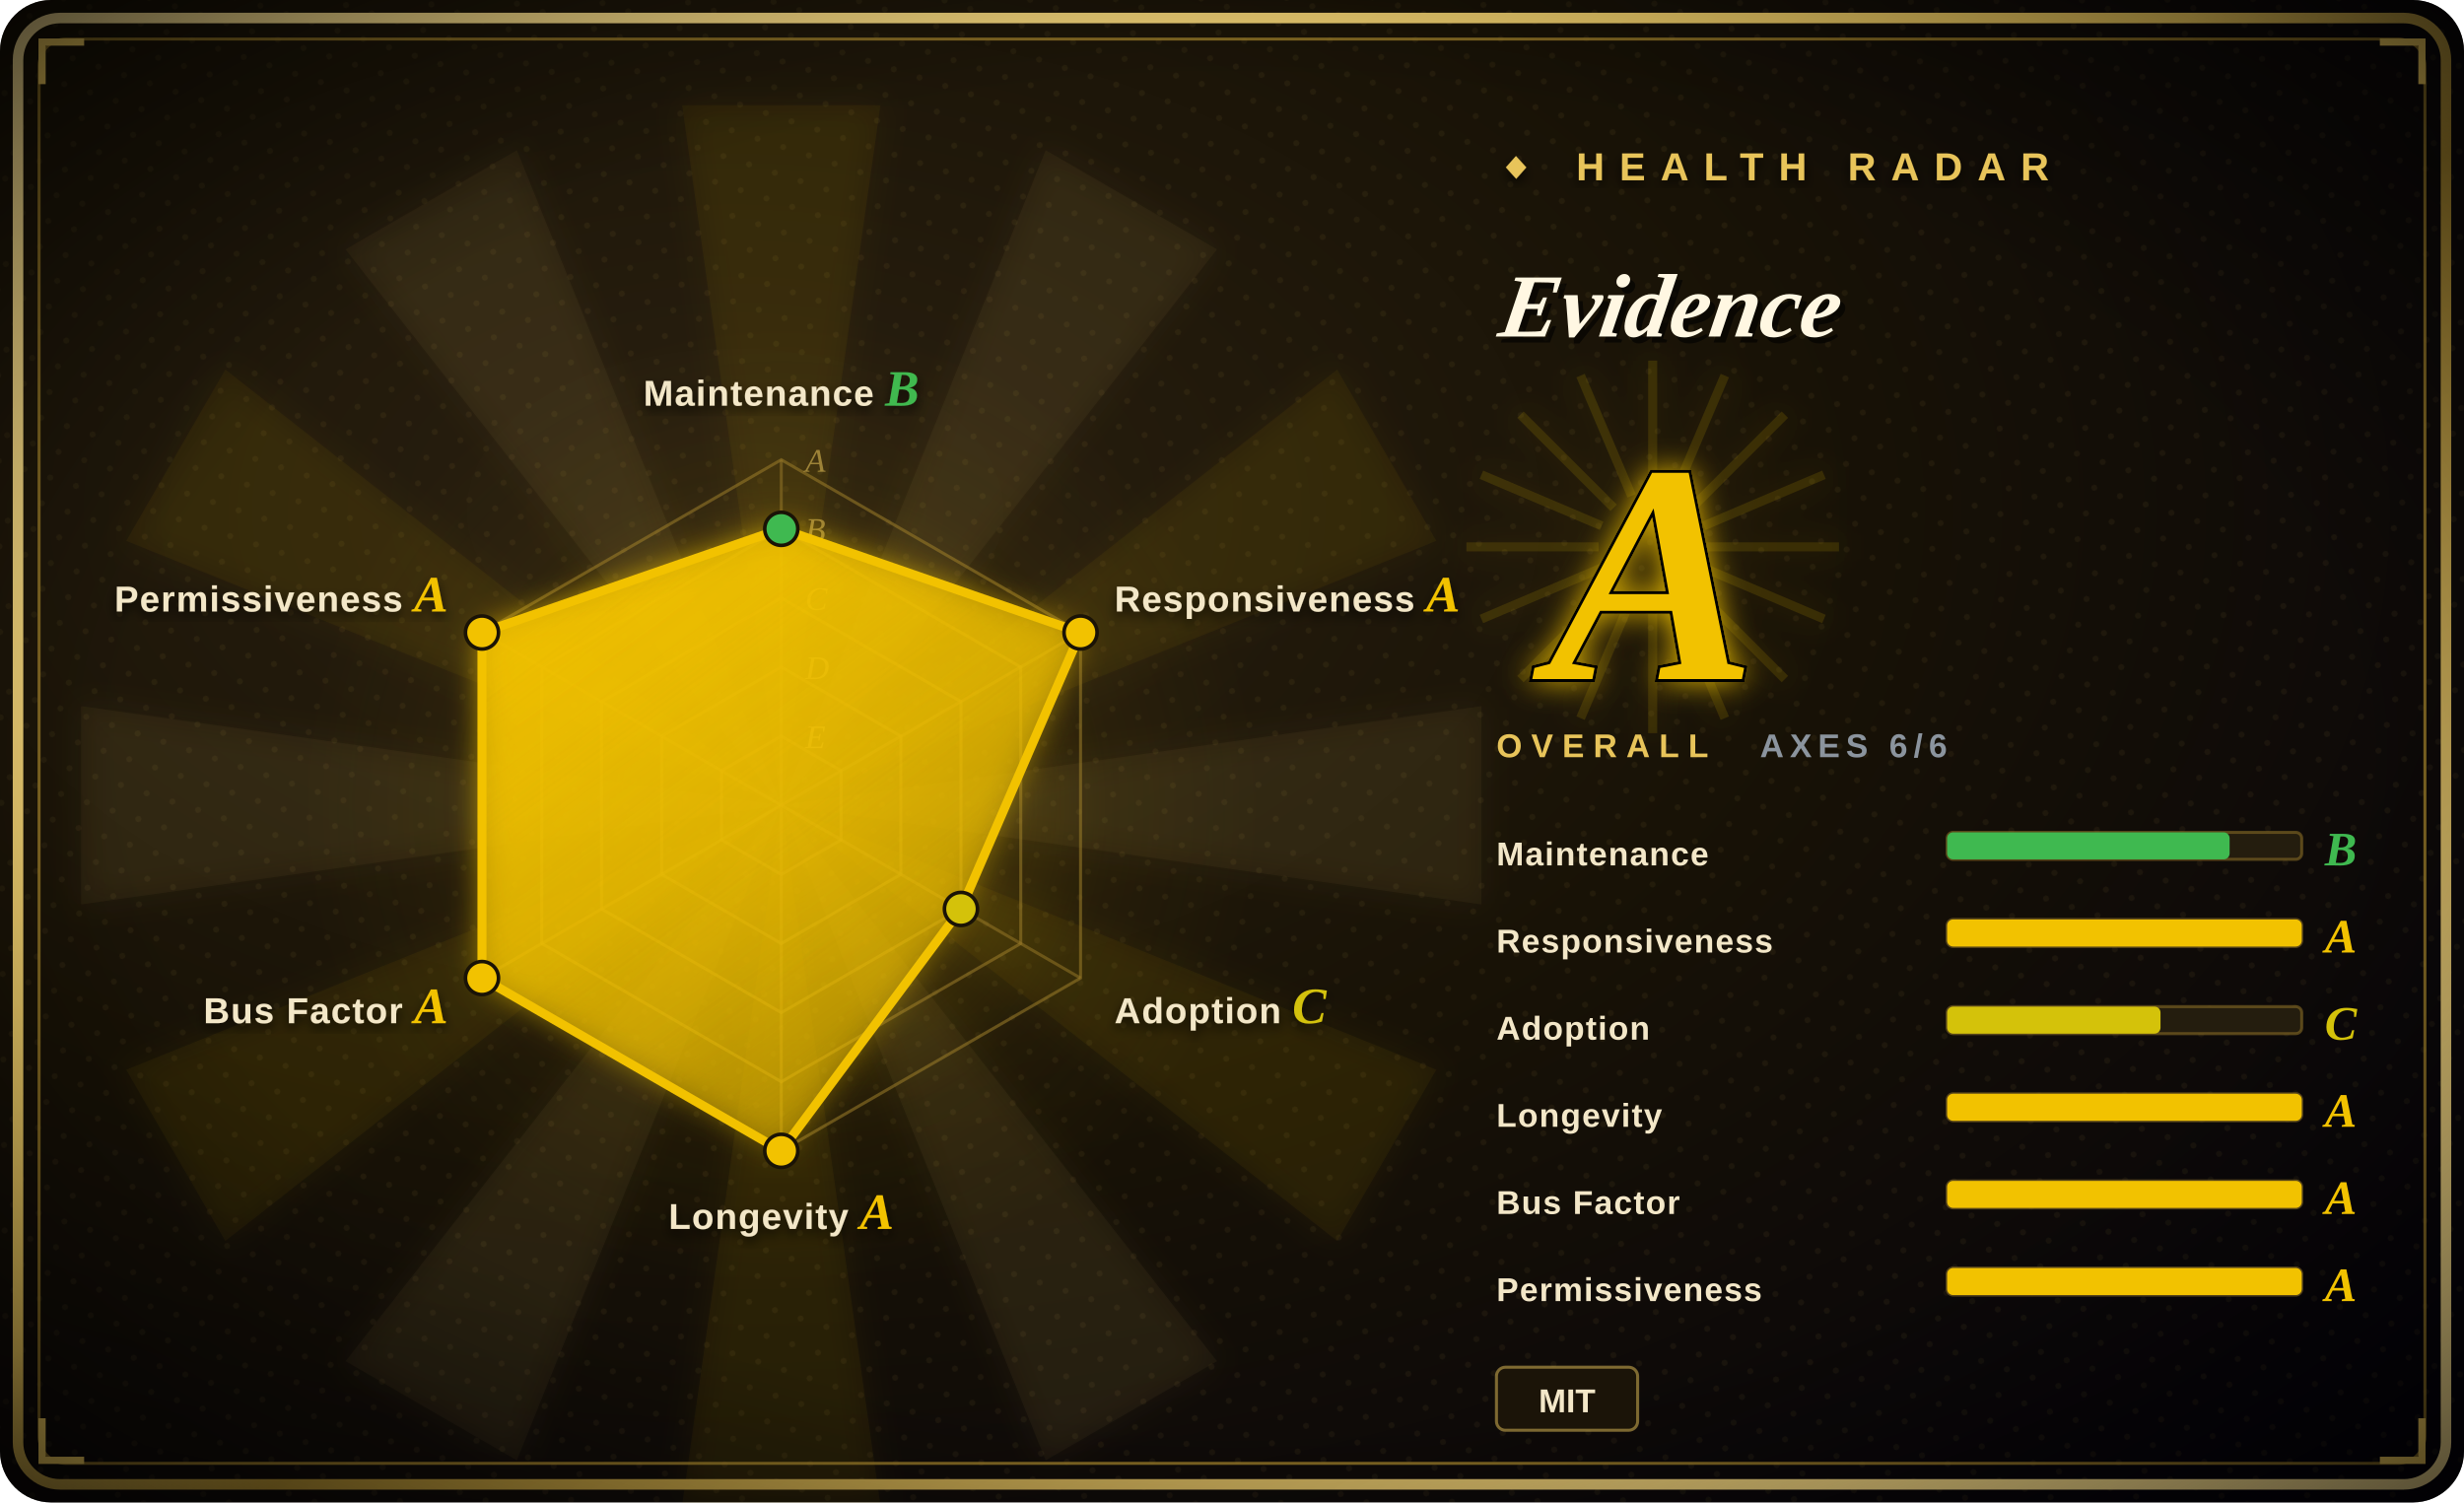
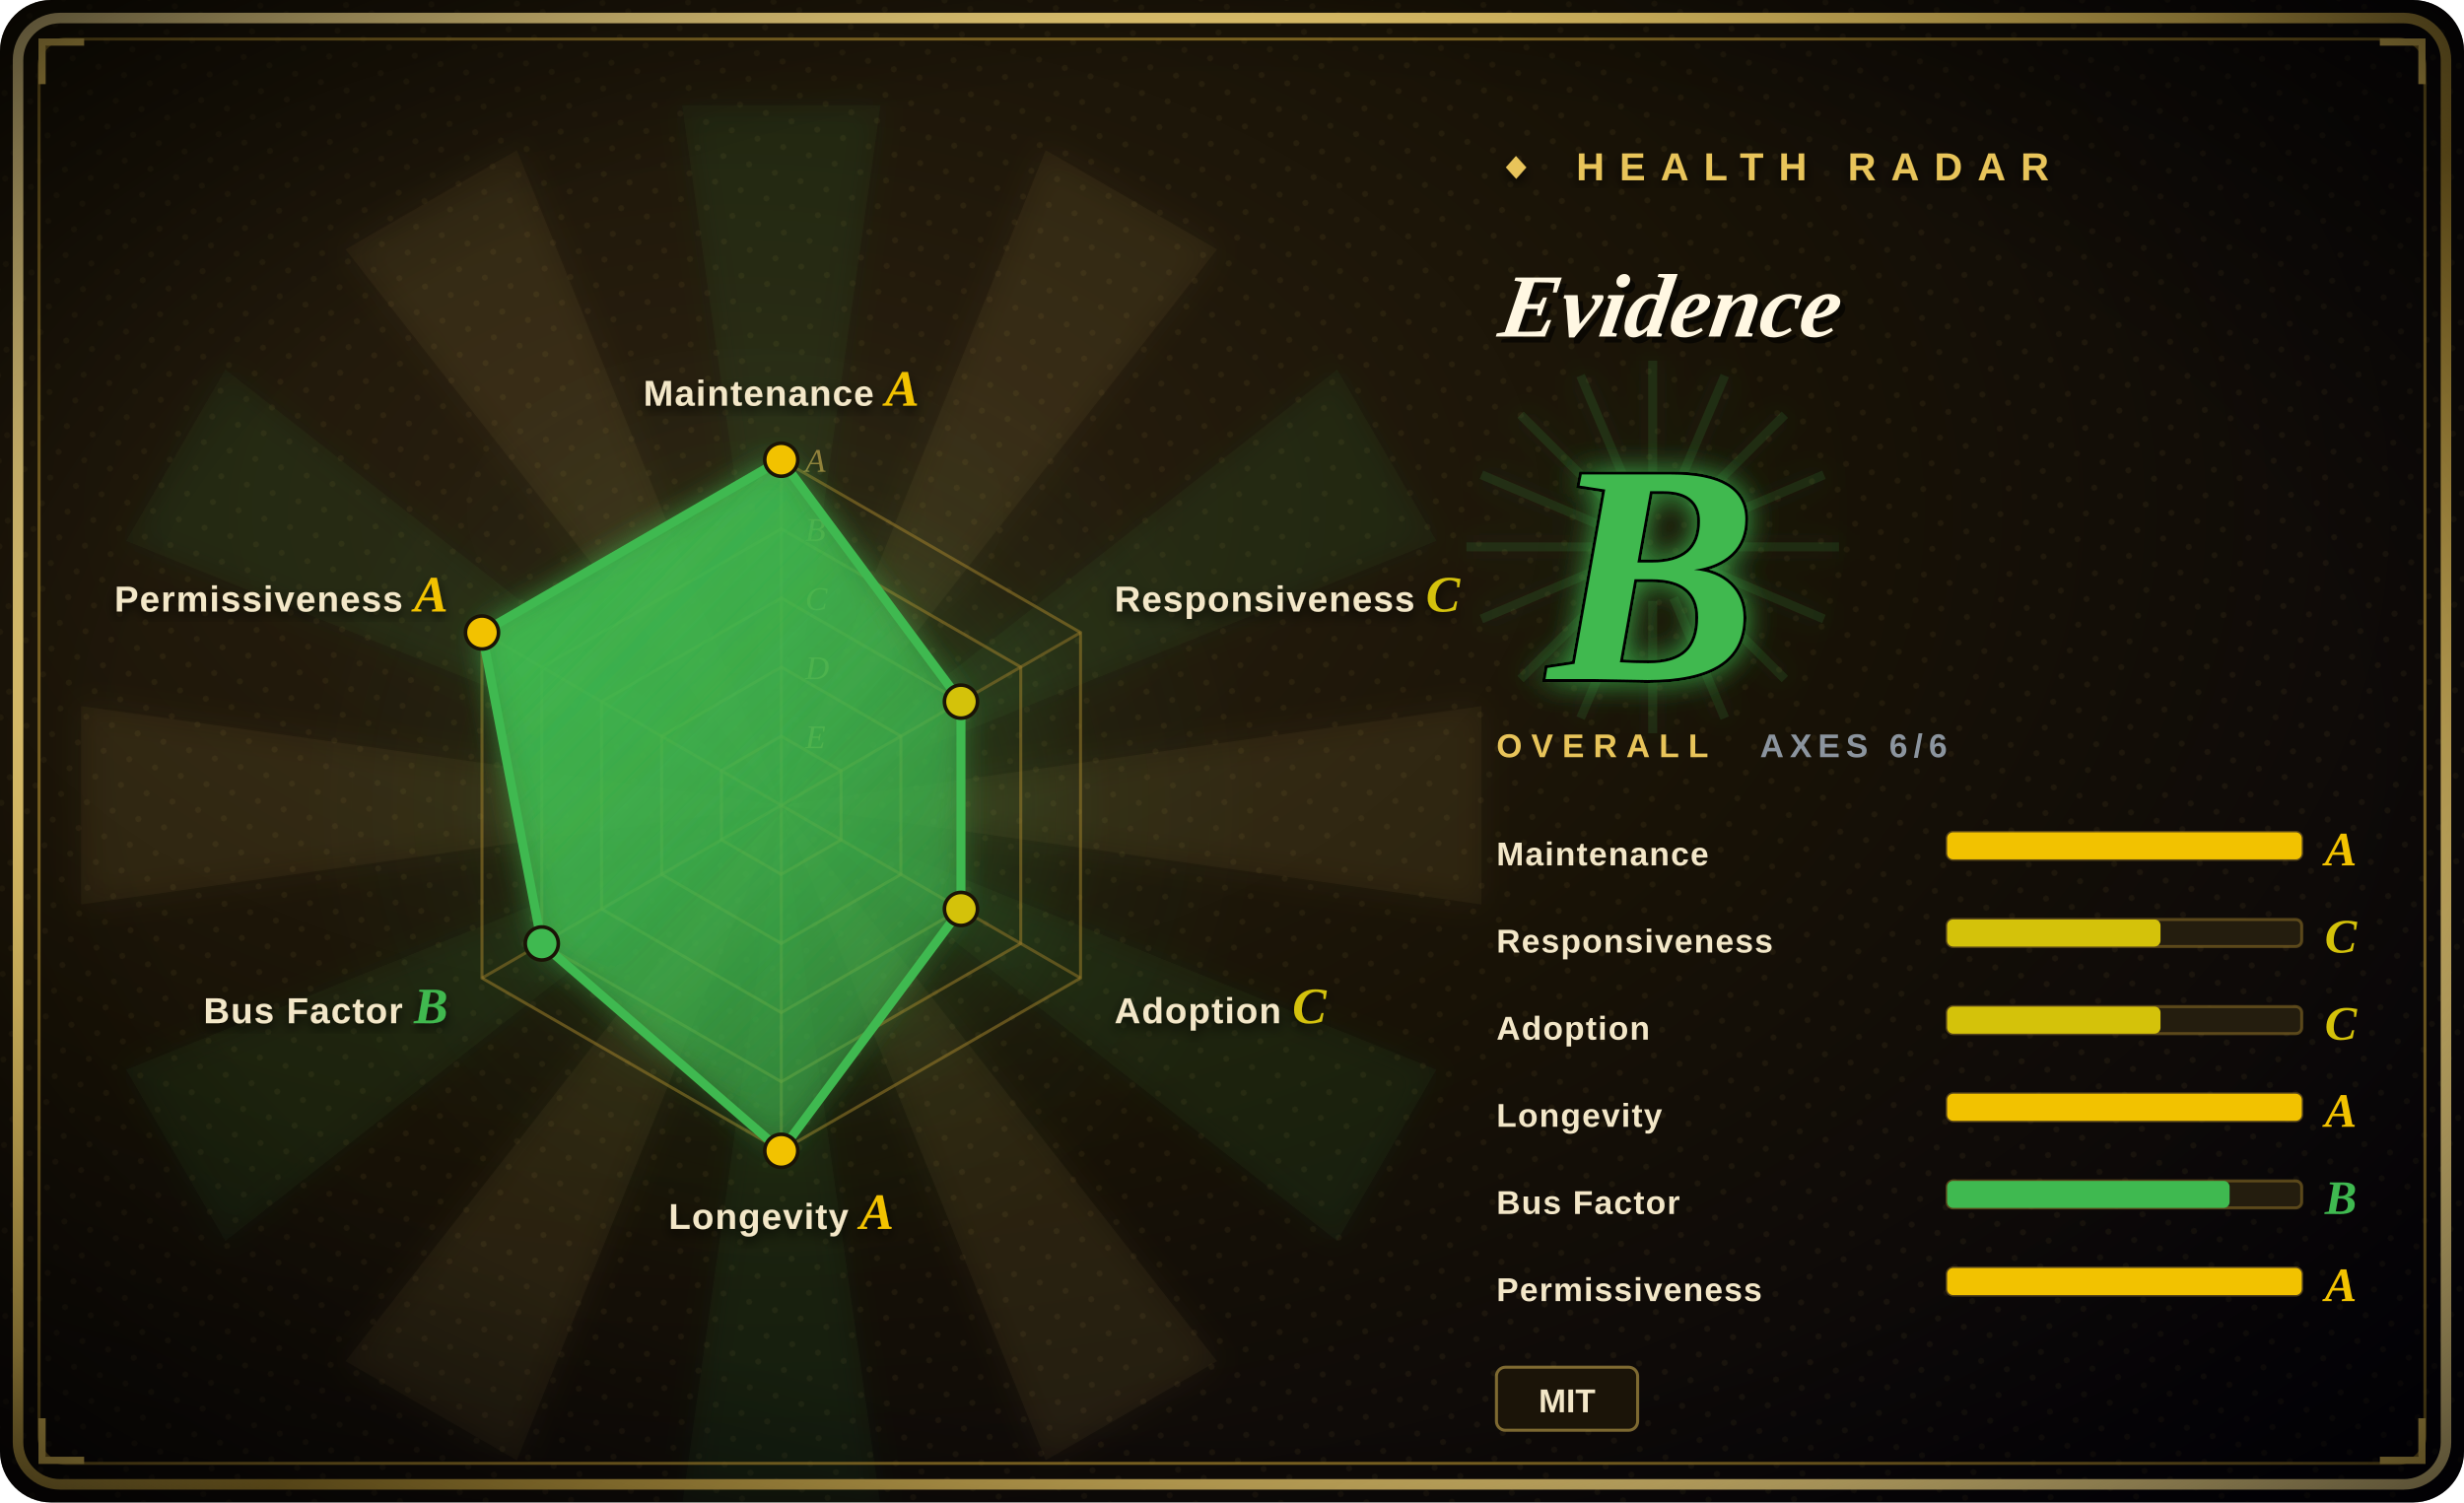
<svg xmlns="http://www.w3.org/2000/svg" width="820" height="500" viewBox="0 0 820 500">
  <defs>
    <radialGradient id="bg" cx="30%" cy="34%" r="90%">
      <stop offset="0%" stop-color="#2a2010" />
      <stop offset="48%" stop-color="#181206" />
      <stop offset="100%" stop-color="#05030a" />
    </radialGradient>
    <radialGradient id="vig" cx="50%" cy="50%" r="72%">
      <stop offset="62%" stop-color="#000000" stop-opacity="0" />
      <stop offset="100%" stop-color="#000000" stop-opacity="0.72" />
    </radialGradient>
    <linearGradient id="frame" x1="0" y1="0" x2="1" y2="1">
      <stop offset="0%" stop-color="#f6dd92" />
      <stop offset="45%" stop-color="#E8C45A" />
      <stop offset="55%" stop-color="#9c7d2a" />
      <stop offset="100%" stop-color="#f6dd92" />
    </linearGradient>
    <linearGradient id="poly" x1="0" y1="0" x2="0.7" y2="1">
-       <stop offset="0%" stop-color="#F2C200" stop-opacity="0.92" />
-       <stop offset="100%" stop-color="#F2C200" stop-opacity="0.34" />
+       <stop offset="0%" stop-color="#3FB950" stop-opacity="0.92" />
+       <stop offset="100%" stop-color="#3FB950" stop-opacity="0.34" />
    </linearGradient>
    <radialGradient id="halo" cx="50%" cy="50%" r="50%">
-       <stop offset="0%" stop-color="#F2C200" stop-opacity="0.34" />
-       <stop offset="68%" stop-color="#F2C200" stop-opacity="0.04" />
-       <stop offset="100%" stop-color="#F2C200" stop-opacity="0" />
+       <stop offset="0%" stop-color="#3FB950" stop-opacity="0.34" />
+       <stop offset="68%" stop-color="#3FB950" stop-opacity="0.04" />
+       <stop offset="100%" stop-color="#3FB950" stop-opacity="0" />
    </radialGradient>
    <filter id="glow" x="-60%" y="-60%" width="220%" height="220%">
      <feGaussianBlur stdDeviation="5" result="b" />
      <feMerge>
        <feMergeNode in="b" />
        <feMergeNode in="SourceGraphic" />
      </feMerge>
    </filter>
    <filter id="soft" x="-30%" y="-30%" width="160%" height="160%">
      <feDropShadow dx="0" dy="2" stdDeviation="2" flood-color="#000" flood-opacity="0.7" />
    </filter>
    <pattern id="halftone" width="9" height="9" patternUnits="userSpaceOnUse" patternTransform="rotate(18)">
      <circle cx="2" cy="2" r="1" fill="#E8C45A" fill-opacity="0.06" />
    </pattern>
  </defs>
  <rect width="820" height="500" rx="17" fill="url(#bg)" />
  <rect width="820" height="500" rx="17" fill="url(#halftone)" />
  <g opacity="0.5" filter="url(#glow)">
    <path d="M260,268 L493,235 L493,301 Z" fill="#E8C45A" fill-opacity="0.10" />
-     <path d="M260,268 L478,356 L445,413 Z" fill="#F2C200" fill-opacity="0.10" />
+     <path d="M260,268 L478,356 L445,413 Z" fill="#3FB950" fill-opacity="0.10" />
    <path d="M260,268 L405,453 L348,486 Z" fill="#E8C45A" fill-opacity="0.10" />
-     <path d="M260,268 L293,501 L227,501 Z" fill="#F2C200" fill-opacity="0.10" />
+     <path d="M260,268 L293,501 L227,501 Z" fill="#3FB950" fill-opacity="0.10" />
    <path d="M260,268 L172,486 L115,453 Z" fill="#E8C45A" fill-opacity="0.10" />
-     <path d="M260,268 L75,413 L42,356 Z" fill="#F2C200" fill-opacity="0.10" />
+     <path d="M260,268 L75,413 L42,356 Z" fill="#3FB950" fill-opacity="0.10" />
    <path d="M260,268 L27,301 L27,235 Z" fill="#E8C45A" fill-opacity="0.10" />
-     <path d="M260,268 L42,180 L75,123 Z" fill="#F2C200" fill-opacity="0.10" />
+     <path d="M260,268 L42,180 L75,123 Z" fill="#3FB950" fill-opacity="0.10" />
    <path d="M260,268 L115,83 L172,50 Z" fill="#E8C45A" fill-opacity="0.10" />
-     <path d="M260,268 L227,35 L293,35 Z" fill="#F2C200" fill-opacity="0.10" />
+     <path d="M260,268 L227,35 L293,35 Z" fill="#3FB950" fill-opacity="0.10" />
    <path d="M260,268 L348,50 L405,83 Z" fill="#E8C45A" fill-opacity="0.10" />
-     <path d="M260,268 L445,123 L478,180 Z" fill="#F2C200" fill-opacity="0.10" />
+     <path d="M260,268 L445,123 L478,180 Z" fill="#3FB950" fill-opacity="0.10" />
  </g>
  <circle cx="260" cy="268" r="161" fill="url(#halo)" />
  <rect x="6" y="6" width="808" height="488" rx="14" fill="none" stroke="url(#frame)" stroke-width="3.5" />
  <rect x="13" y="13" width="794" height="474" rx="9" fill="none" stroke="#9c7d2a" stroke-width="1" stroke-opacity="0.8" />
  <path d="M14,28 L14,14 L28,14" fill="none" stroke="#E8C45A" stroke-width="2.4" />
  <path d="M806,28 L806,14 L792,14" fill="none" stroke="#E8C45A" stroke-width="2.4" />
  <path d="M14,472 L14,486 L28,486" fill="none" stroke="#E8C45A" stroke-width="2.4" />
  <path d="M806,472 L806,486 L792,486" fill="none" stroke="#E8C45A" stroke-width="2.4" />
  <rect width="820" height="500" rx="17" fill="url(#vig)" />
  <polygon points="260.0,153.0 359.6,210.5 359.6,325.5 260.0,383.0 160.4,325.5 160.4,210.5" fill="none" stroke="#9c7d2a" stroke-opacity="0.55" stroke-width="1" />
  <polygon points="260.0,176.0 339.7,222.0 339.7,314.0 260.0,360.0 180.3,314.0 180.3,222.0" fill="none" stroke="#9c7d2a" stroke-opacity="0.55" stroke-width="1" />
  <polygon points="260.0,199.0 319.8,233.5 319.8,302.5 260.0,337.0 200.2,302.5 200.2,233.5" fill="none" stroke="#9c7d2a" stroke-opacity="0.55" stroke-width="1" />
  <polygon points="260.0,222.0 299.8,245.0 299.8,291.0 260.0,314.0 220.2,291.0 220.2,245.0" fill="none" stroke="#9c7d2a" stroke-opacity="0.55" stroke-width="1" />
  <polygon points="260.0,245.0 279.9,256.5 279.9,279.5 260.0,291.0 240.1,279.5 240.1,256.5" fill="none" stroke="#9c7d2a" stroke-opacity="0.55" stroke-width="1" />
  <line x1="260" y1="268" x2="260.0" y2="153.0" stroke="#9c7d2a" stroke-opacity="0.5" stroke-width="1" />
  <line x1="260" y1="268" x2="359.6" y2="210.5" stroke="#9c7d2a" stroke-opacity="0.5" stroke-width="1" />
  <line x1="260" y1="268" x2="359.6" y2="325.5" stroke="#9c7d2a" stroke-opacity="0.5" stroke-width="1" />
  <line x1="260" y1="268" x2="260.0" y2="383.0" stroke="#9c7d2a" stroke-opacity="0.5" stroke-width="1" />
  <line x1="260" y1="268" x2="160.4" y2="325.5" stroke="#9c7d2a" stroke-opacity="0.5" stroke-width="1" />
  <line x1="260" y1="268" x2="160.4" y2="210.5" stroke="#9c7d2a" stroke-opacity="0.5" stroke-width="1" />
  <text x="268" y="157.0" font-size="11" font-style="italic" fill="#E8C45A" fill-opacity="0.55" font-family="'Georgia','Times New Roman',serif">A</text>
  <text x="268" y="180.0" font-size="11" font-style="italic" fill="#E8C45A" fill-opacity="0.55" font-family="'Georgia','Times New Roman',serif">B</text>
  <text x="268" y="203.0" font-size="11" font-style="italic" fill="#E8C45A" fill-opacity="0.55" font-family="'Georgia','Times New Roman',serif">C</text>
  <text x="268" y="226.0" font-size="11" font-style="italic" fill="#E8C45A" fill-opacity="0.55" font-family="'Georgia','Times New Roman',serif">D</text>
  <text x="268" y="249.0" font-size="11" font-style="italic" fill="#E8C45A" fill-opacity="0.55" font-family="'Georgia','Times New Roman',serif">E</text>
-   <polygon points="260.0,176.0 359.6,210.5 319.8,302.5 260.0,383.0 160.4,325.5 160.4,210.5" fill="url(#poly)" filter="url(#glow)" />
-   <line x1="260.0" y1="176.0" x2="359.6" y2="210.5" stroke="#F2C200" stroke-width="3" />
-   <line x1="359.6" y1="210.5" x2="319.8" y2="302.5" stroke="#F2C200" stroke-width="3" />
-   <line x1="319.8" y1="302.5" x2="260.0" y2="383.0" stroke="#F2C200" stroke-width="3" />
-   <line x1="260.0" y1="383.0" x2="160.4" y2="325.5" stroke="#F2C200" stroke-width="3" />
-   <line x1="160.4" y1="325.5" x2="160.4" y2="210.5" stroke="#F2C200" stroke-width="3" />
-   <line x1="160.4" y1="210.5" x2="260.0" y2="176.0" stroke="#F2C200" stroke-width="3" />
-   <circle cx="260.0" cy="176.0" r="5.5" fill="#3FB950" stroke="#1a1306" stroke-width="1.2" />
-   <circle cx="359.6" cy="210.5" r="5.5" fill="#F2C200" stroke="#1a1306" stroke-width="1.2" />
+   <polygon points="260.0,153.0 319.8,233.5 319.8,302.5 260.0,383.0 180.3,314.0 160.4,210.5" fill="url(#poly)" filter="url(#glow)" />
+   <line x1="260.0" y1="153.0" x2="319.8" y2="233.5" stroke="#3FB950" stroke-width="3" />
+   <line x1="319.8" y1="233.5" x2="319.8" y2="302.5" stroke="#3FB950" stroke-width="3" />
+   <line x1="319.8" y1="302.5" x2="260.0" y2="383.0" stroke="#3FB950" stroke-width="3" />
+   <line x1="260.0" y1="383.0" x2="180.3" y2="314.0" stroke="#3FB950" stroke-width="3" />
+   <line x1="180.3" y1="314.0" x2="160.4" y2="210.5" stroke="#3FB950" stroke-width="3" />
+   <line x1="160.4" y1="210.5" x2="260.0" y2="153.0" stroke="#3FB950" stroke-width="3" />
+   <circle cx="260.0" cy="153.0" r="5.5" fill="#F2C200" stroke="#1a1306" stroke-width="1.2" />
+   <circle cx="319.8" cy="233.5" r="5.5" fill="#D4C20A" stroke="#1a1306" stroke-width="1.2" />
  <circle cx="319.8" cy="302.5" r="5.5" fill="#D4C20A" stroke="#1a1306" stroke-width="1.2" />
  <circle cx="260.0" cy="383.0" r="5.5" fill="#F2C200" stroke="#1a1306" stroke-width="1.2" />
-   <circle cx="160.4" cy="325.5" r="5.5" fill="#F2C200" stroke="#1a1306" stroke-width="1.2" />
+   <circle cx="180.3" cy="314.0" r="5.5" fill="#3FB950" stroke="#1a1306" stroke-width="1.2" />
  <circle cx="160.4" cy="210.5" r="5.5" fill="#F2C200" stroke="#1a1306" stroke-width="1.2" />
-   <text x="260.0" y="135.0" font-size="12" font-weight="900" fill="#f3e7c8" text-anchor="middle" font-family="'Arial Black','Helvetica Neue',Arial,sans-serif" letter-spacing="0.4" filter="url(#soft)">Maintenance <tspan fill="#3FB950" font-family="'Georgia','Times New Roman',serif" font-style="italic" font-size="17">B</tspan>
+   <text x="260.0" y="135.0" font-size="12" font-weight="900" fill="#f3e7c8" text-anchor="middle" font-family="'Arial Black','Helvetica Neue',Arial,sans-serif" letter-spacing="0.4" filter="url(#soft)">Maintenance <tspan fill="#F2C200" font-family="'Georgia','Times New Roman',serif" font-style="italic" font-size="17">A</tspan>
  </text>
-   <text x="370.9" y="203.5" font-size="12" font-weight="900" fill="#f3e7c8" text-anchor="start" font-family="'Arial Black','Helvetica Neue',Arial,sans-serif" letter-spacing="0.4" filter="url(#soft)">Responsiveness <tspan fill="#F2C200" font-family="'Georgia','Times New Roman',serif" font-style="italic" font-size="17">A</tspan>
+   <text x="370.9" y="203.5" font-size="12" font-weight="900" fill="#f3e7c8" text-anchor="start" font-family="'Arial Black','Helvetica Neue',Arial,sans-serif" letter-spacing="0.4" filter="url(#soft)">Responsiveness <tspan fill="#D4C20A" font-family="'Georgia','Times New Roman',serif" font-style="italic" font-size="17">C</tspan>
  </text>
  <text x="370.9" y="340.5" font-size="12" font-weight="900" fill="#f3e7c8" text-anchor="start" font-family="'Arial Black','Helvetica Neue',Arial,sans-serif" letter-spacing="0.4" filter="url(#soft)">Adoption <tspan fill="#D4C20A" font-family="'Georgia','Times New Roman',serif" font-style="italic" font-size="17">C</tspan>
  </text>
  <text x="260.0" y="409.0" font-size="12" font-weight="900" fill="#f3e7c8" text-anchor="middle" font-family="'Arial Black','Helvetica Neue',Arial,sans-serif" letter-spacing="0.4" filter="url(#soft)">Longevity <tspan fill="#F2C200" font-family="'Georgia','Times New Roman',serif" font-style="italic" font-size="17">A</tspan>
  </text>
-   <text x="149.1" y="340.5" font-size="12" font-weight="900" fill="#f3e7c8" text-anchor="end" font-family="'Arial Black','Helvetica Neue',Arial,sans-serif" letter-spacing="0.4" filter="url(#soft)">Bus Factor <tspan fill="#F2C200" font-family="'Georgia','Times New Roman',serif" font-style="italic" font-size="17">A</tspan>
+   <text x="149.1" y="340.5" font-size="12" font-weight="900" fill="#f3e7c8" text-anchor="end" font-family="'Arial Black','Helvetica Neue',Arial,sans-serif" letter-spacing="0.4" filter="url(#soft)">Bus Factor <tspan fill="#3FB950" font-family="'Georgia','Times New Roman',serif" font-style="italic" font-size="17">B</tspan>
  </text>
  <text x="149.1" y="203.5" font-size="12" font-weight="900" fill="#f3e7c8" text-anchor="end" font-family="'Arial Black','Helvetica Neue',Arial,sans-serif" letter-spacing="0.4" filter="url(#soft)">Permissiveness <tspan fill="#F2C200" font-family="'Georgia','Times New Roman',serif" font-style="italic" font-size="17">A</tspan>
  </text>
  <text x="498" y="60" font-size="13" letter-spacing="5" fill="#E8C45A" font-weight="900" font-family="'Arial Black','Helvetica Neue',Arial,sans-serif" filter="url(#soft)">◆ HEALTH RADAR</text>
  <g transform="translate(498,112) skewX(-9)">
    <text x="2" y="2" font-size="30" font-weight="900" font-style="italic" fill="#000" fill-opacity="0.6" font-family="'Georgia','Times New Roman',serif">Evidence</text>
    <text x="0" y="0" font-size="30" font-weight="900" font-style="italic" fill="#fff7e2" font-family="'Georgia','Times New Roman',serif">Evidence</text>
  </g>
  <line x1="498" y1="124" x2="648" y2="124" stroke="url(#frame)" stroke-width="2" />
  <g opacity="0.85" filter="url(#glow)">
-     <line x1="568" y1="182" x2="612" y2="182" stroke="#F2C200" stroke-opacity="0.16" stroke-width="3" />
-     <line x1="567" y1="189" x2="607" y2="206" stroke="#F2C200" stroke-opacity="0.16" stroke-width="3" />
-     <line x1="563" y1="195" x2="594" y2="226" stroke="#F2C200" stroke-opacity="0.16" stroke-width="3" />
-     <line x1="557" y1="199" x2="574" y2="239" stroke="#F2C200" stroke-opacity="0.16" stroke-width="3" />
-     <line x1="550" y1="200" x2="550" y2="244" stroke="#F2C200" stroke-opacity="0.16" stroke-width="3" />
-     <line x1="543" y1="199" x2="526" y2="239" stroke="#F2C200" stroke-opacity="0.16" stroke-width="3" />
-     <line x1="537" y1="195" x2="506" y2="226" stroke="#F2C200" stroke-opacity="0.16" stroke-width="3" />
-     <line x1="533" y1="189" x2="493" y2="206" stroke="#F2C200" stroke-opacity="0.16" stroke-width="3" />
-     <line x1="532" y1="182" x2="488" y2="182" stroke="#F2C200" stroke-opacity="0.16" stroke-width="3" />
-     <line x1="533" y1="175" x2="493" y2="158" stroke="#F2C200" stroke-opacity="0.16" stroke-width="3" />
-     <line x1="537" y1="169" x2="506" y2="138" stroke="#F2C200" stroke-opacity="0.16" stroke-width="3" />
-     <line x1="543" y1="165" x2="526" y2="125" stroke="#F2C200" stroke-opacity="0.16" stroke-width="3" />
-     <line x1="550" y1="164" x2="550" y2="120" stroke="#F2C200" stroke-opacity="0.16" stroke-width="3" />
-     <line x1="557" y1="165" x2="574" y2="125" stroke="#F2C200" stroke-opacity="0.16" stroke-width="3" />
-     <line x1="563" y1="169" x2="594" y2="138" stroke="#F2C200" stroke-opacity="0.16" stroke-width="3" />
-     <line x1="567" y1="175" x2="607" y2="158" stroke="#F2C200" stroke-opacity="0.16" stroke-width="3" />
+     <line x1="568" y1="182" x2="612" y2="182" stroke="#3FB950" stroke-opacity="0.16" stroke-width="3" />
+     <line x1="567" y1="189" x2="607" y2="206" stroke="#3FB950" stroke-opacity="0.16" stroke-width="3" />
+     <line x1="563" y1="195" x2="594" y2="226" stroke="#3FB950" stroke-opacity="0.16" stroke-width="3" />
+     <line x1="557" y1="199" x2="574" y2="239" stroke="#3FB950" stroke-opacity="0.16" stroke-width="3" />
+     <line x1="550" y1="200" x2="550" y2="244" stroke="#3FB950" stroke-opacity="0.16" stroke-width="3" />
+     <line x1="543" y1="199" x2="526" y2="239" stroke="#3FB950" stroke-opacity="0.16" stroke-width="3" />
+     <line x1="537" y1="195" x2="506" y2="226" stroke="#3FB950" stroke-opacity="0.16" stroke-width="3" />
+     <line x1="533" y1="189" x2="493" y2="206" stroke="#3FB950" stroke-opacity="0.16" stroke-width="3" />
+     <line x1="532" y1="182" x2="488" y2="182" stroke="#3FB950" stroke-opacity="0.16" stroke-width="3" />
+     <line x1="533" y1="175" x2="493" y2="158" stroke="#3FB950" stroke-opacity="0.16" stroke-width="3" />
+     <line x1="537" y1="169" x2="506" y2="138" stroke="#3FB950" stroke-opacity="0.16" stroke-width="3" />
+     <line x1="543" y1="165" x2="526" y2="125" stroke="#3FB950" stroke-opacity="0.16" stroke-width="3" />
+     <line x1="550" y1="164" x2="550" y2="120" stroke="#3FB950" stroke-opacity="0.16" stroke-width="3" />
+     <line x1="557" y1="165" x2="574" y2="125" stroke="#3FB950" stroke-opacity="0.16" stroke-width="3" />
+     <line x1="563" y1="169" x2="594" y2="138" stroke="#3FB950" stroke-opacity="0.16" stroke-width="3" />
+     <line x1="567" y1="175" x2="607" y2="158" stroke="#3FB950" stroke-opacity="0.16" stroke-width="3" />
  </g>
-   <text x="550" y="226" font-size="104" font-weight="900" font-style="italic" text-anchor="middle" fill="#F2C200" stroke="#000" stroke-width="2" paint-order="stroke" font-family="'Georgia','Times New Roman',serif" filter="url(#glow)">A</text>
+   <text x="550" y="226" font-size="104" font-weight="900" font-style="italic" text-anchor="middle" fill="#3FB950" stroke="#000" stroke-width="2" paint-order="stroke" font-family="'Georgia','Times New Roman',serif" filter="url(#glow)">B</text>
  <text x="498" y="252" font-size="11" letter-spacing="3" fill="#E8C45A" font-family="'Arial Black','Helvetica Neue',Arial,sans-serif" font-weight="900">OVERALL</text>
  <text x="648" y="252" font-size="11" letter-spacing="2" fill="#8B949E" font-family="'Arial Black','Helvetica Neue',Arial,sans-serif" font-weight="900" text-anchor="end">AXES 6/6</text>
  <text x="498" y="288" font-size="11" font-weight="900" fill="#f3e7c8" font-family="'Arial Black','Helvetica Neue',Arial,sans-serif" letter-spacing="0.4">Maintenance</text>
  <rect x="648" y="277" width="118" height="9" rx="2" fill="#241d0e" stroke="#9c7d2a" stroke-opacity="0.5" />
-   <rect x="648" y="277" width="94" height="9" rx="2" fill="#3FB950" />
-   <text x="779" y="288" font-size="16" font-weight="900" font-style="italic" fill="#3FB950" font-family="'Georgia','Times New Roman',serif" text-anchor="middle">B</text>
+   <rect x="648" y="277" width="118" height="9" rx="2" fill="#F2C200" />
+   <text x="779" y="288" font-size="16" font-weight="900" font-style="italic" fill="#F2C200" font-family="'Georgia','Times New Roman',serif" text-anchor="middle">A</text>
  <text x="498" y="317" font-size="11" font-weight="900" fill="#f3e7c8" font-family="'Arial Black','Helvetica Neue',Arial,sans-serif" letter-spacing="0.4">Responsiveness</text>
  <rect x="648" y="306" width="118" height="9" rx="2" fill="#241d0e" stroke="#9c7d2a" stroke-opacity="0.5" />
-   <rect x="648" y="306" width="118" height="9" rx="2" fill="#F2C200" />
-   <text x="779" y="317" font-size="16" font-weight="900" font-style="italic" fill="#F2C200" font-family="'Georgia','Times New Roman',serif" text-anchor="middle">A</text>
+   <rect x="648" y="306" width="71" height="9" rx="2" fill="#D4C20A" />
+   <text x="779" y="317" font-size="16" font-weight="900" font-style="italic" fill="#D4C20A" font-family="'Georgia','Times New Roman',serif" text-anchor="middle">C</text>
  <text x="498" y="346" font-size="11" font-weight="900" fill="#f3e7c8" font-family="'Arial Black','Helvetica Neue',Arial,sans-serif" letter-spacing="0.4">Adoption</text>
  <rect x="648" y="335" width="118" height="9" rx="2" fill="#241d0e" stroke="#9c7d2a" stroke-opacity="0.5" />
  <rect x="648" y="335" width="71" height="9" rx="2" fill="#D4C20A" />
  <text x="779" y="346" font-size="16" font-weight="900" font-style="italic" fill="#D4C20A" font-family="'Georgia','Times New Roman',serif" text-anchor="middle">C</text>
  <text x="498" y="375" font-size="11" font-weight="900" fill="#f3e7c8" font-family="'Arial Black','Helvetica Neue',Arial,sans-serif" letter-spacing="0.4">Longevity</text>
  <rect x="648" y="364" width="118" height="9" rx="2" fill="#241d0e" stroke="#9c7d2a" stroke-opacity="0.5" />
  <rect x="648" y="364" width="118" height="9" rx="2" fill="#F2C200" />
  <text x="779" y="375" font-size="16" font-weight="900" font-style="italic" fill="#F2C200" font-family="'Georgia','Times New Roman',serif" text-anchor="middle">A</text>
  <text x="498" y="404" font-size="11" font-weight="900" fill="#f3e7c8" font-family="'Arial Black','Helvetica Neue',Arial,sans-serif" letter-spacing="0.4">Bus Factor</text>
  <rect x="648" y="393" width="118" height="9" rx="2" fill="#241d0e" stroke="#9c7d2a" stroke-opacity="0.5" />
-   <rect x="648" y="393" width="118" height="9" rx="2" fill="#F2C200" />
-   <text x="779" y="404" font-size="16" font-weight="900" font-style="italic" fill="#F2C200" font-family="'Georgia','Times New Roman',serif" text-anchor="middle">A</text>
+   <rect x="648" y="393" width="94" height="9" rx="2" fill="#3FB950" />
+   <text x="779" y="404" font-size="16" font-weight="900" font-style="italic" fill="#3FB950" font-family="'Georgia','Times New Roman',serif" text-anchor="middle">B</text>
  <text x="498" y="433" font-size="11" font-weight="900" fill="#f3e7c8" font-family="'Arial Black','Helvetica Neue',Arial,sans-serif" letter-spacing="0.4">Permissiveness</text>
  <rect x="648" y="422" width="118" height="9" rx="2" fill="#241d0e" stroke="#9c7d2a" stroke-opacity="0.5" />
  <rect x="648" y="422" width="118" height="9" rx="2" fill="#F2C200" />
  <text x="779" y="433" font-size="16" font-weight="900" font-style="italic" fill="#F2C200" font-family="'Georgia','Times New Roman',serif" text-anchor="middle">A</text>
  <rect x="498" y="455" width="47" height="21" rx="3" fill="#1b1408" stroke="#E8C45A" stroke-opacity="0.5" />
  <text x="521.5" y="470" font-size="11" font-weight="700" fill="#f3e7c8" text-anchor="middle" font-family="'Arial Black','Helvetica Neue',Arial,sans-serif">MIT</text>
</svg>
